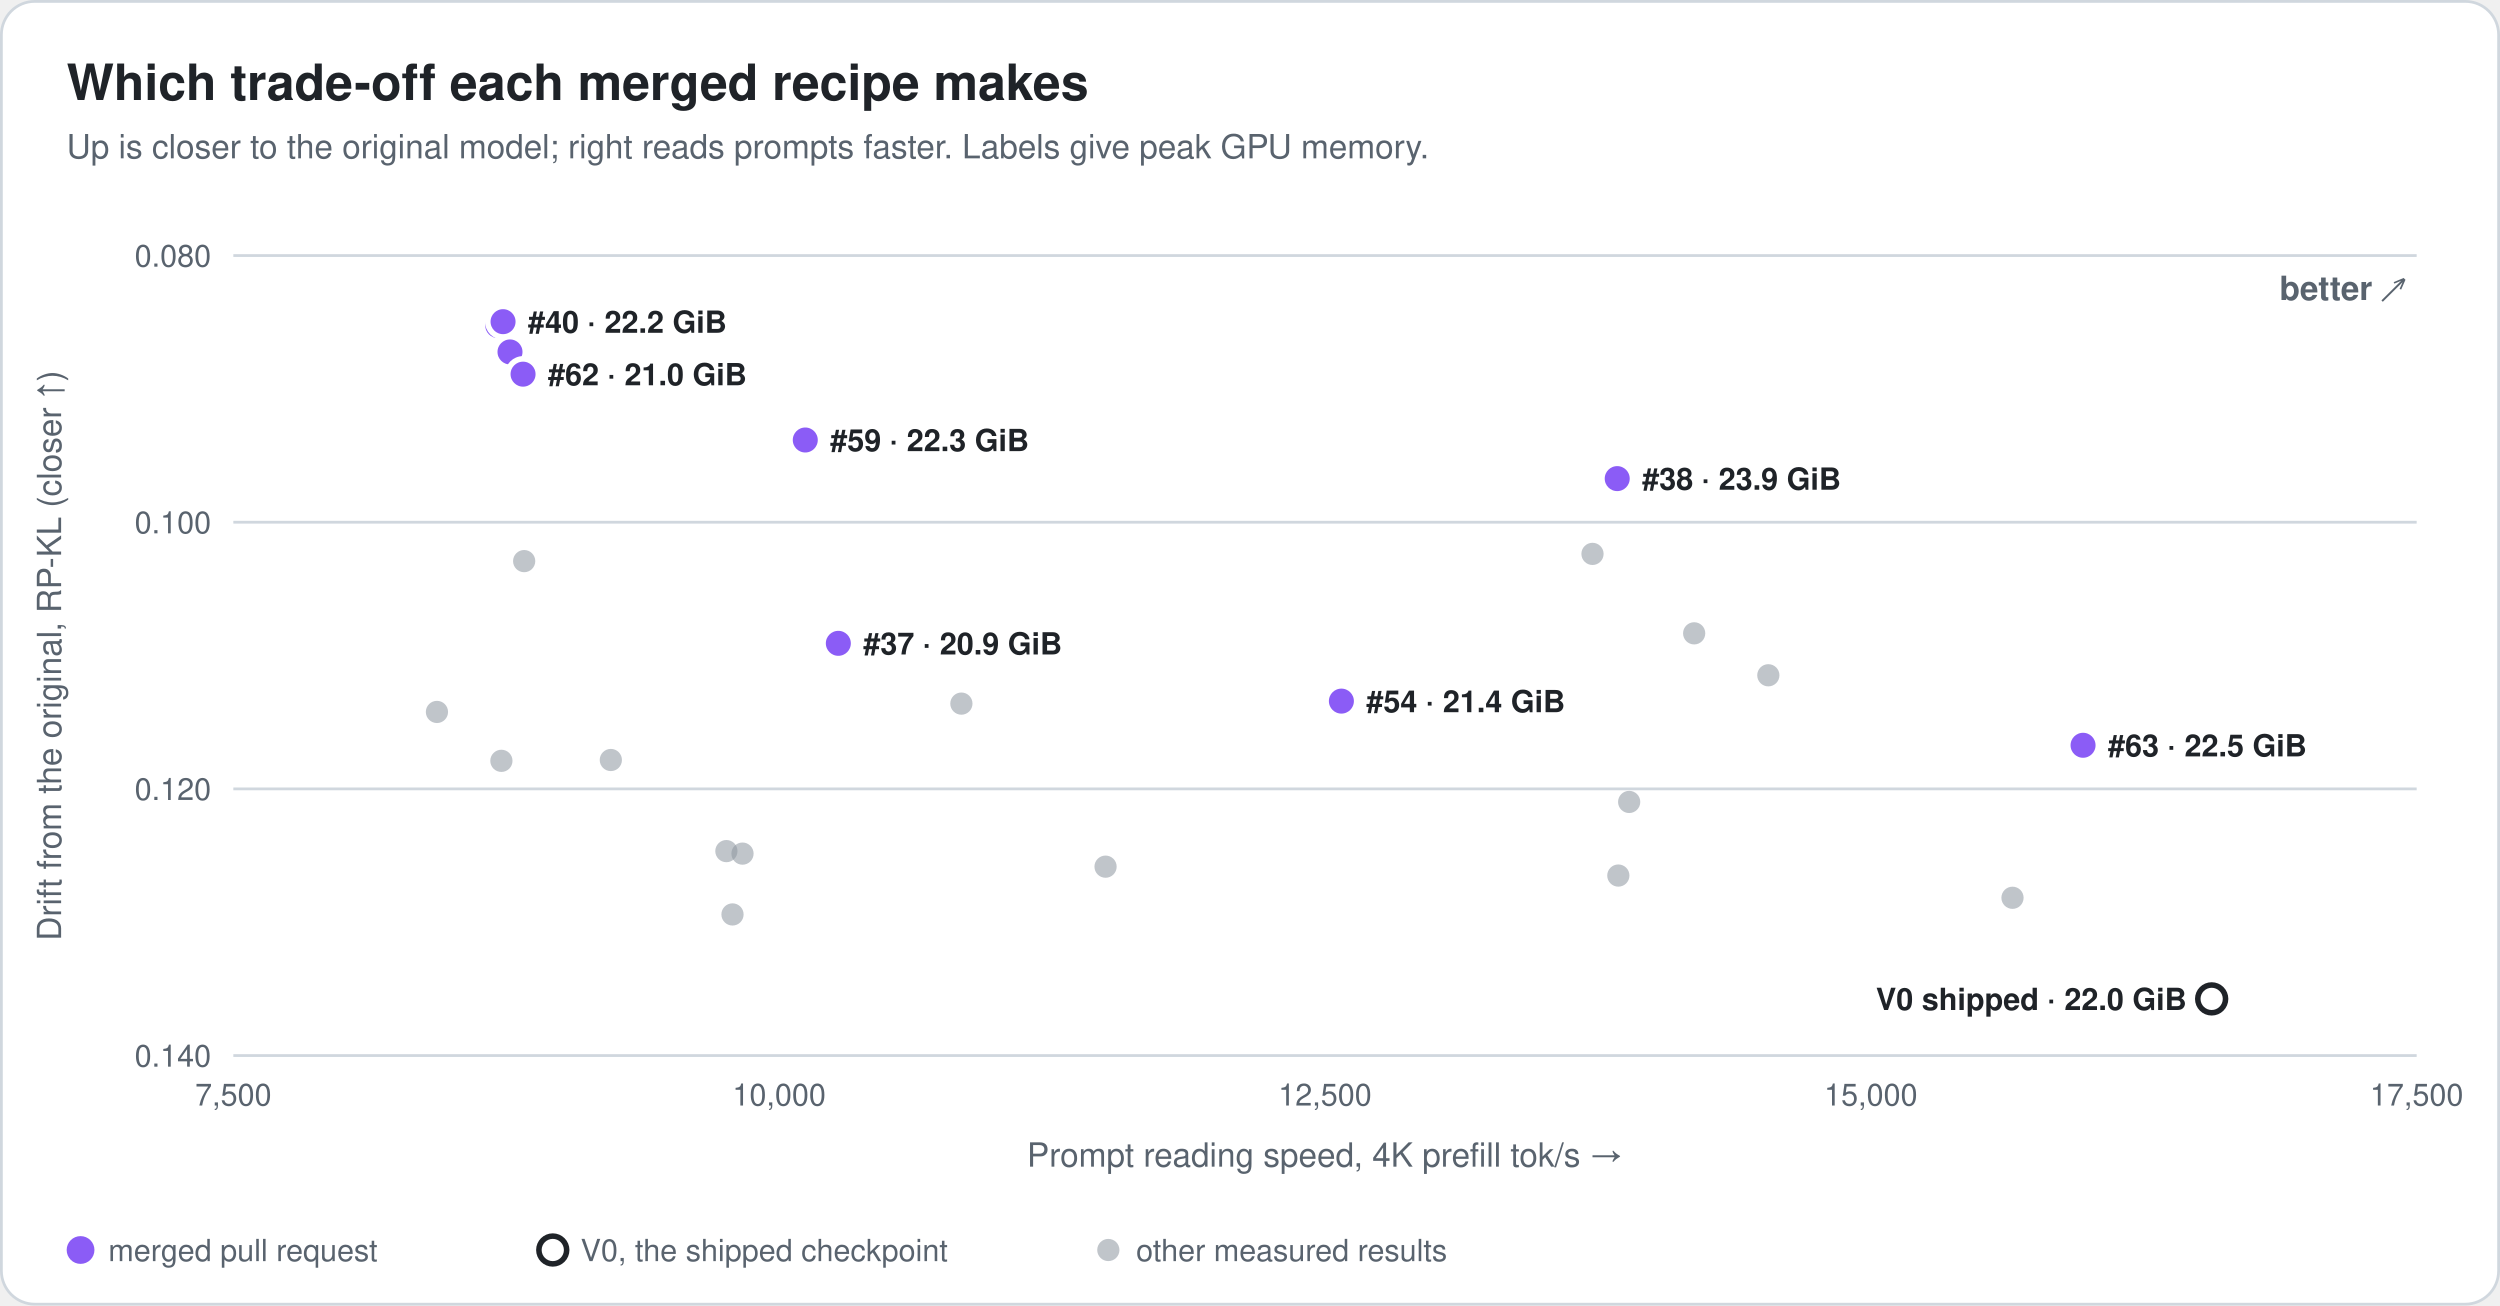
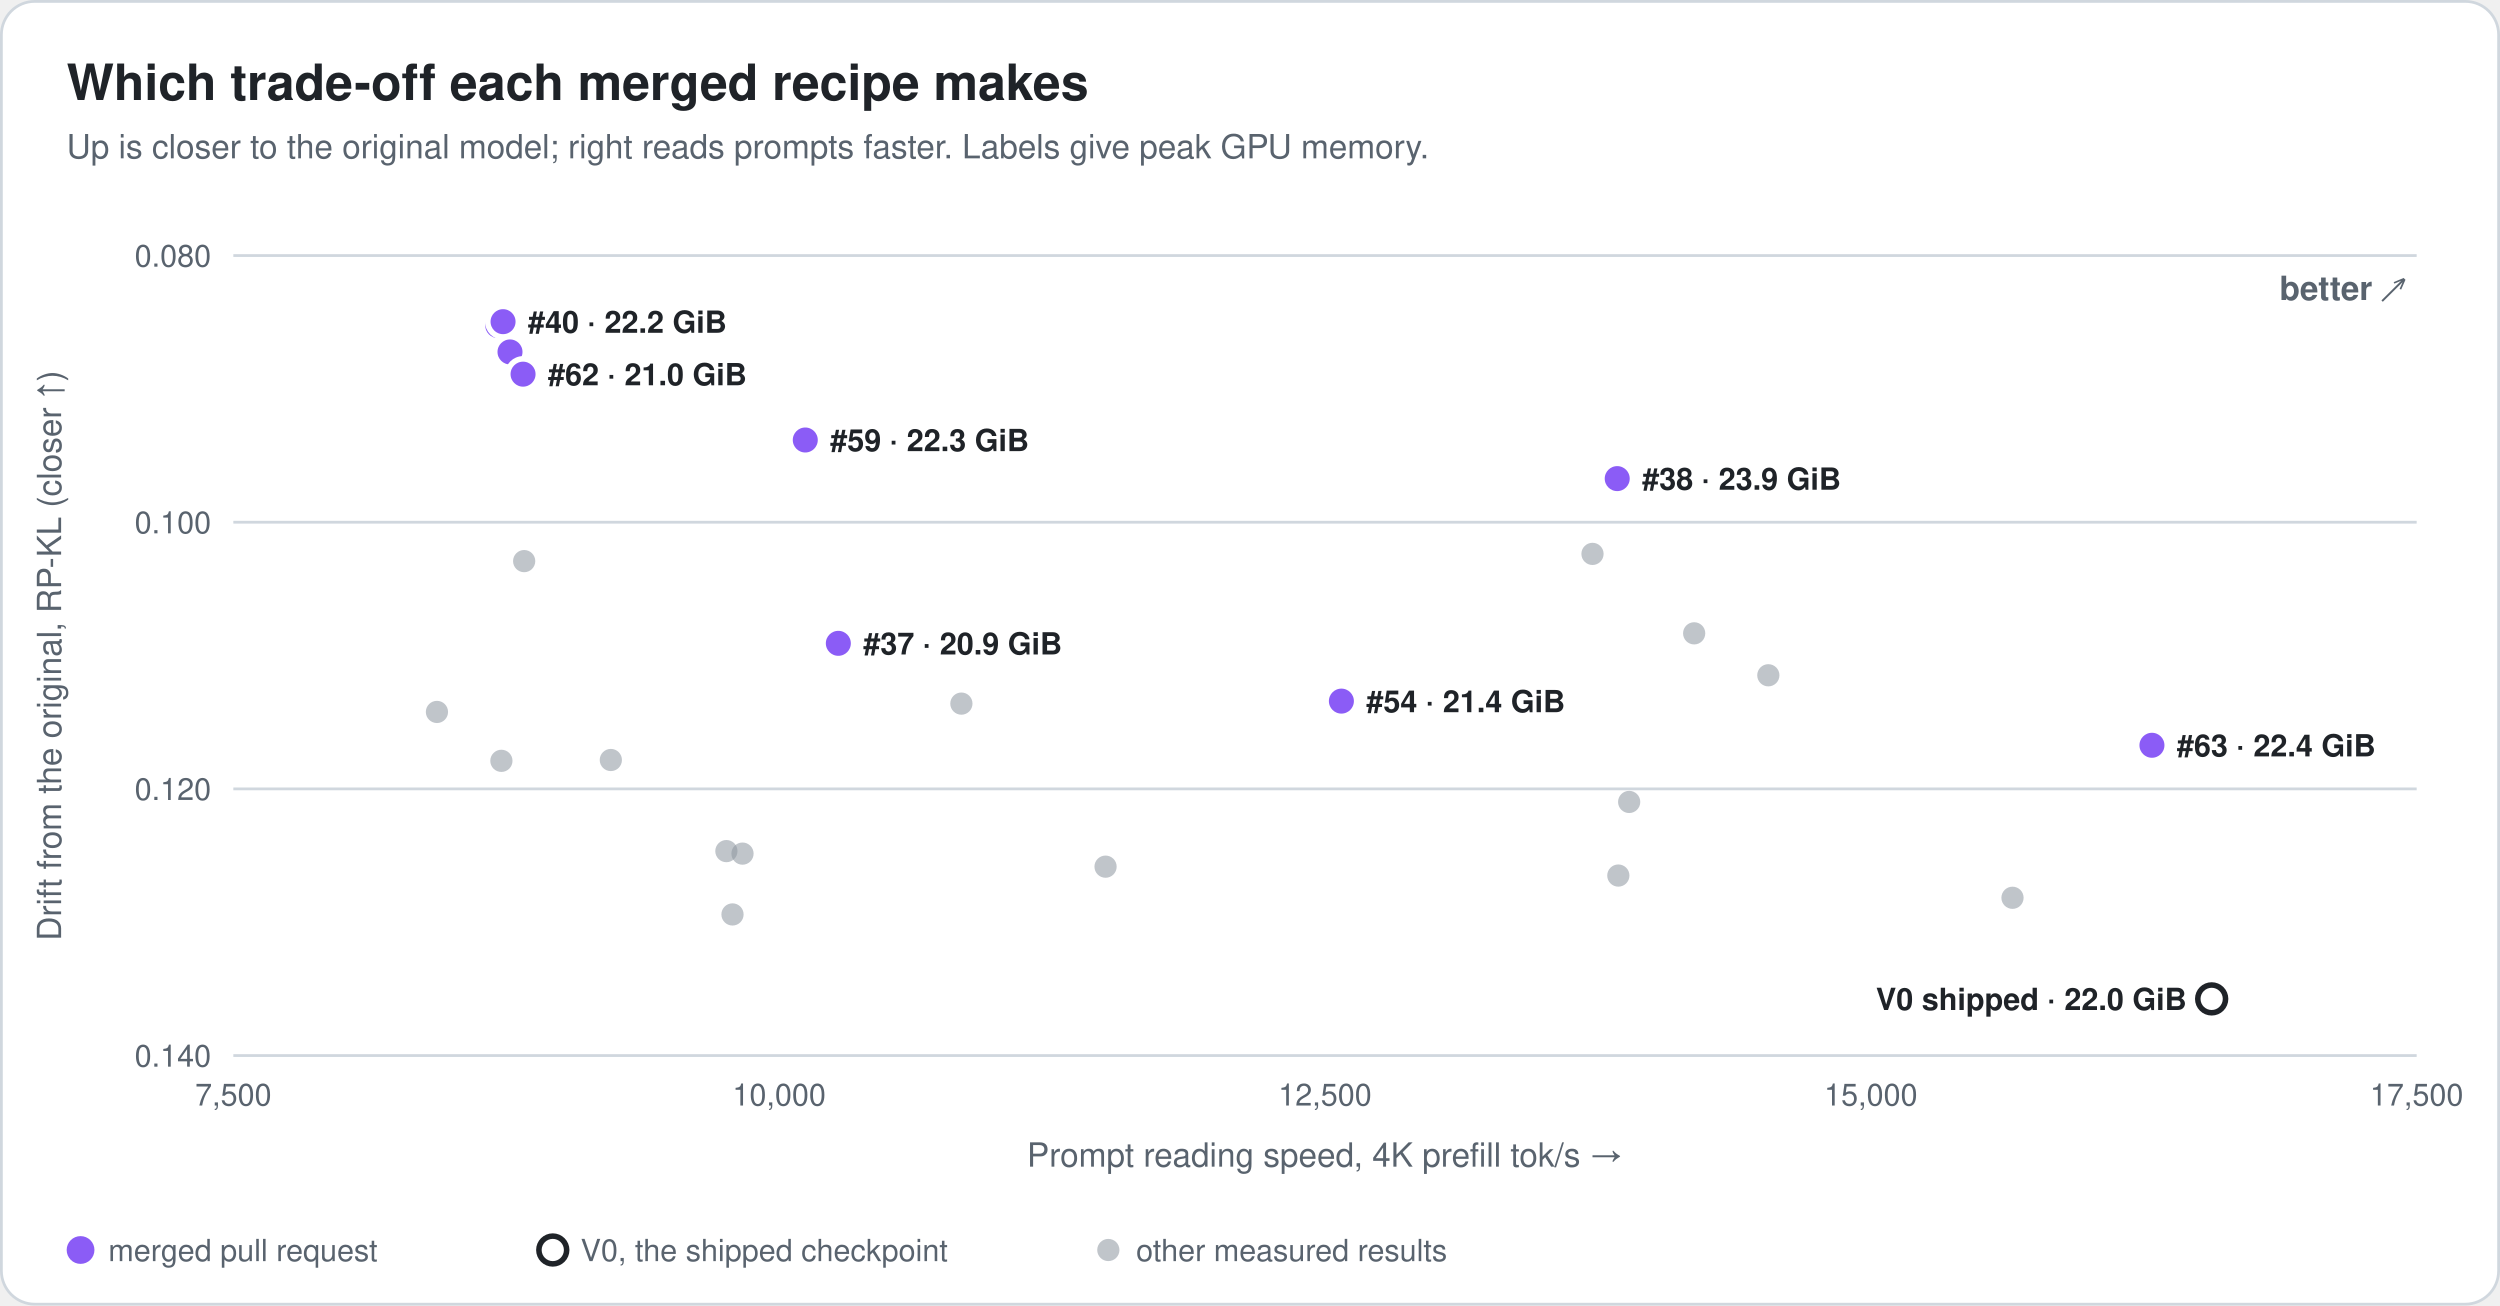
<svg xmlns="http://www.w3.org/2000/svg" width="900" height="470" viewBox="0 0 900 470" font-family="-apple-system,BlinkMacSystemFont,'Segoe UI',Helvetica,Arial,sans-serif" role="img" aria-label="Trade-offs of 9 merged recipes against the shipped checkpoint">
  <style>
.bg{fill:#ffffff;stroke:#d0d7de}.t{fill:#1f2328}.m{fill:#59636e}.rule{stroke:#d0d7de}.ring{stroke:#ffffff}
.acc{fill:#8b5cf6}.accl{stroke:#8b5cf6}.wash{fill:#8b5cf6;fill-opacity:.1}.gry{fill:#8c959f}.rej{fill:#d03b3b}.track{fill:#eaeef2}.tk{stroke:#1f2328}
@media (prefers-color-scheme: dark){
.bg{fill:#0d1117;stroke:#30363d}.t{fill:#e6edf3}.m{fill:#9198a1}.rule{stroke:#30363d}.ring{stroke:#0d1117}
.acc{fill:#9a75f8}.accl{stroke:#9a75f8}.wash{fill:#9a75f8;fill-opacity:.14}.gry{fill:#9198a1}.rej{fill:#e5534b}.track{fill:#21262d}.tk{stroke:#e6edf3}}
</style>
  <rect class="bg" x="0.5" y="0.5" width="899" height="469" rx="12" />
  <text x="24.0" y="36.0" class="t" font-size="18" font-weight="600" text-anchor="start">Which trade-off each merged recipe makes</text>
  <text x="24.0" y="57.0" class="m" font-size="12" font-weight="400" text-anchor="start">Up is closer to the original model; right reads prompts faster. Labels give peak GPU memory.</text>
  <line class="rule" x1="84" x2="870" y1="92.0" y2="92.0" stroke-width="1" />
  <text x="76.0" y="96.0" class="m" font-size="11" font-weight="400" text-anchor="end">0.080</text>
  <line class="rule" x1="84" x2="870" y1="188.0" y2="188.0" stroke-width="1" />
  <text x="76.0" y="192.0" class="m" font-size="11" font-weight="400" text-anchor="end">0.100</text>
  <line class="rule" x1="84" x2="870" y1="284.0" y2="284.0" stroke-width="1" />
  <text x="76.0" y="288.0" class="m" font-size="11" font-weight="400" text-anchor="end">0.120</text>
  <line class="rule" x1="84" x2="870" y1="380.0" y2="380.0" stroke-width="1" />
  <text x="76.0" y="384.0" class="m" font-size="11" font-weight="400" text-anchor="end">0.140</text>
  <text x="84.0" y="398.0" class="m" font-size="11" font-weight="400" text-anchor="middle">7,500</text>
  <text x="280.5" y="398.0" class="m" font-size="11" font-weight="400" text-anchor="middle">10,000</text>
  <text x="477.0" y="398.0" class="m" font-size="11" font-weight="400" text-anchor="middle">12,500</text>
  <text x="673.5" y="398.0" class="m" font-size="11" font-weight="400" text-anchor="middle">15,000</text>
  <text x="870.0" y="398.0" class="m" font-size="11" font-weight="400" text-anchor="middle">17,500</text>
  <text x="477.0" y="420.0" class="m" font-size="12" font-weight="400" text-anchor="middle">Prompt reading speed, 4K prefill tok/s →</text>
  <text x="22" y="236.0" class="m" font-size="12" text-anchor="middle" transform="rotate(-90 22 236.0)">Drift from the original, RP-KL (closer ↑)</text>
  <text x="866.0" y="108.0" class="m" font-size="12" font-weight="600" text-anchor="end">better ↗</text>
  <circle class="gry" cx="157.3" cy="256.3" r="4" opacity=".55" />
  <circle class="gry" cx="573.3" cy="199.4" r="4" opacity=".55" />
  <circle class="gry" cx="582.6" cy="315.2" r="4" opacity=".55" />
  <circle class="gry" cx="724.5" cy="323.2" r="4" opacity=".55" />
  <circle class="gry" cx="263.7" cy="329.2" r="4" opacity=".55" />
  <circle class="gry" cx="261.5" cy="306.4" r="4" opacity=".55" />
  <circle class="gry" cx="180.5" cy="273.9" r="4" opacity=".55" />
  <circle class="gry" cx="346.1" cy="253.3" r="4" opacity=".55" />
  <circle class="gry" cx="609.9" cy="228.0" r="4" opacity=".55" />
  <circle class="gry" cx="398.0" cy="312.0" r="4" opacity=".55" />
  <circle class="gry" cx="188.7" cy="202.0" r="4" opacity=".55" />
  <circle class="gry" cx="586.5" cy="288.7" r="4" opacity=".55" />
  <circle class="gry" cx="636.6" cy="243.1" r="4" opacity=".55" />
  <circle class="gry" cx="219.9" cy="273.6" r="4" opacity=".55" />
  <circle class="gry" cx="267.3" cy="307.3" r="4" opacity=".55" />
  <circle class="tk" cx="796.2" cy="359.6" r="5" fill="none" stroke-width="2" />
  <circle class="acc ring" cx="482.9" cy="252.4" r="5.5" stroke-width="2" />
  <circle class="acc ring" cx="301.8" cy="231.6" r="5.5" stroke-width="2" />
  <circle class="acc ring" cx="582.2" cy="172.3" r="5.5" stroke-width="2" />
-   <circle class="acc ring" cx="749.9" cy="268.3" r="5.5" stroke-width="2" />
+   <circle class="acc ring" cx="774.7" cy="268.3" r="5.5" stroke-width="2" />
  <circle class="acc ring" cx="179.2" cy="117.2" r="5.5" stroke-width="2" />
  <circle class="acc ring" cx="181.1" cy="115.8" r="5.5" stroke-width="2" />
  <circle class="acc ring" cx="289.9" cy="158.4" r="5.5" stroke-width="2" />
  <circle class="acc ring" cx="183.6" cy="126.7" r="5.5" stroke-width="2" />
  <circle class="acc ring" cx="188.3" cy="134.7" r="5.5" stroke-width="2" />
  <text x="787.2" y="363.6" class="t" font-size="11" font-weight="600" text-anchor="end">V0 shipped · 22.0 GiB</text>
  <text x="190.1" y="119.8" class="t" font-size="11" font-weight="600" text-anchor="start">#40 · 22.2 GiB</text>
  <text x="197.3" y="138.7" class="t" font-size="11" font-weight="600" text-anchor="start">#62 · 21.0 GiB</text>
  <text x="298.9" y="162.4" class="t" font-size="11" font-weight="600" text-anchor="start">#59 · 22.3 GiB</text>
  <text x="591.2" y="176.3" class="t" font-size="11" font-weight="600" text-anchor="start">#38 · 23.9 GiB</text>
  <text x="310.8" y="235.6" class="t" font-size="11" font-weight="600" text-anchor="start">#37 · 20.9 GiB</text>
  <text x="491.9" y="256.4" class="t" font-size="11" font-weight="600" text-anchor="start">#54 · 21.4 GiB</text>
-   <text x="758.9" y="272.3" class="t" font-size="11" font-weight="600" text-anchor="start">#63 · 22.5 GiB</text>
+   <text x="783.7" y="272.3" class="t" font-size="11" font-weight="600" text-anchor="start">#63 · 22.4 GiB</text>
  <circle class="acc" cx="29" cy="450" r="5" />
  <text x="39.0" y="454.0" class="m" font-size="11" font-weight="400" text-anchor="start">merged pull request</text>
  <circle class="tk" cx="199" cy="450" r="5" fill="none" stroke-width="2" />
  <text x="209.0" y="454.0" class="m" font-size="11" font-weight="400" text-anchor="start">V0, the shipped checkpoint</text>
  <circle class="gry" cx="399" cy="450" r="4" opacity=".55" />
  <text x="409.0" y="454.0" class="m" font-size="11" font-weight="400" text-anchor="start">other measured results</text>
</svg>
